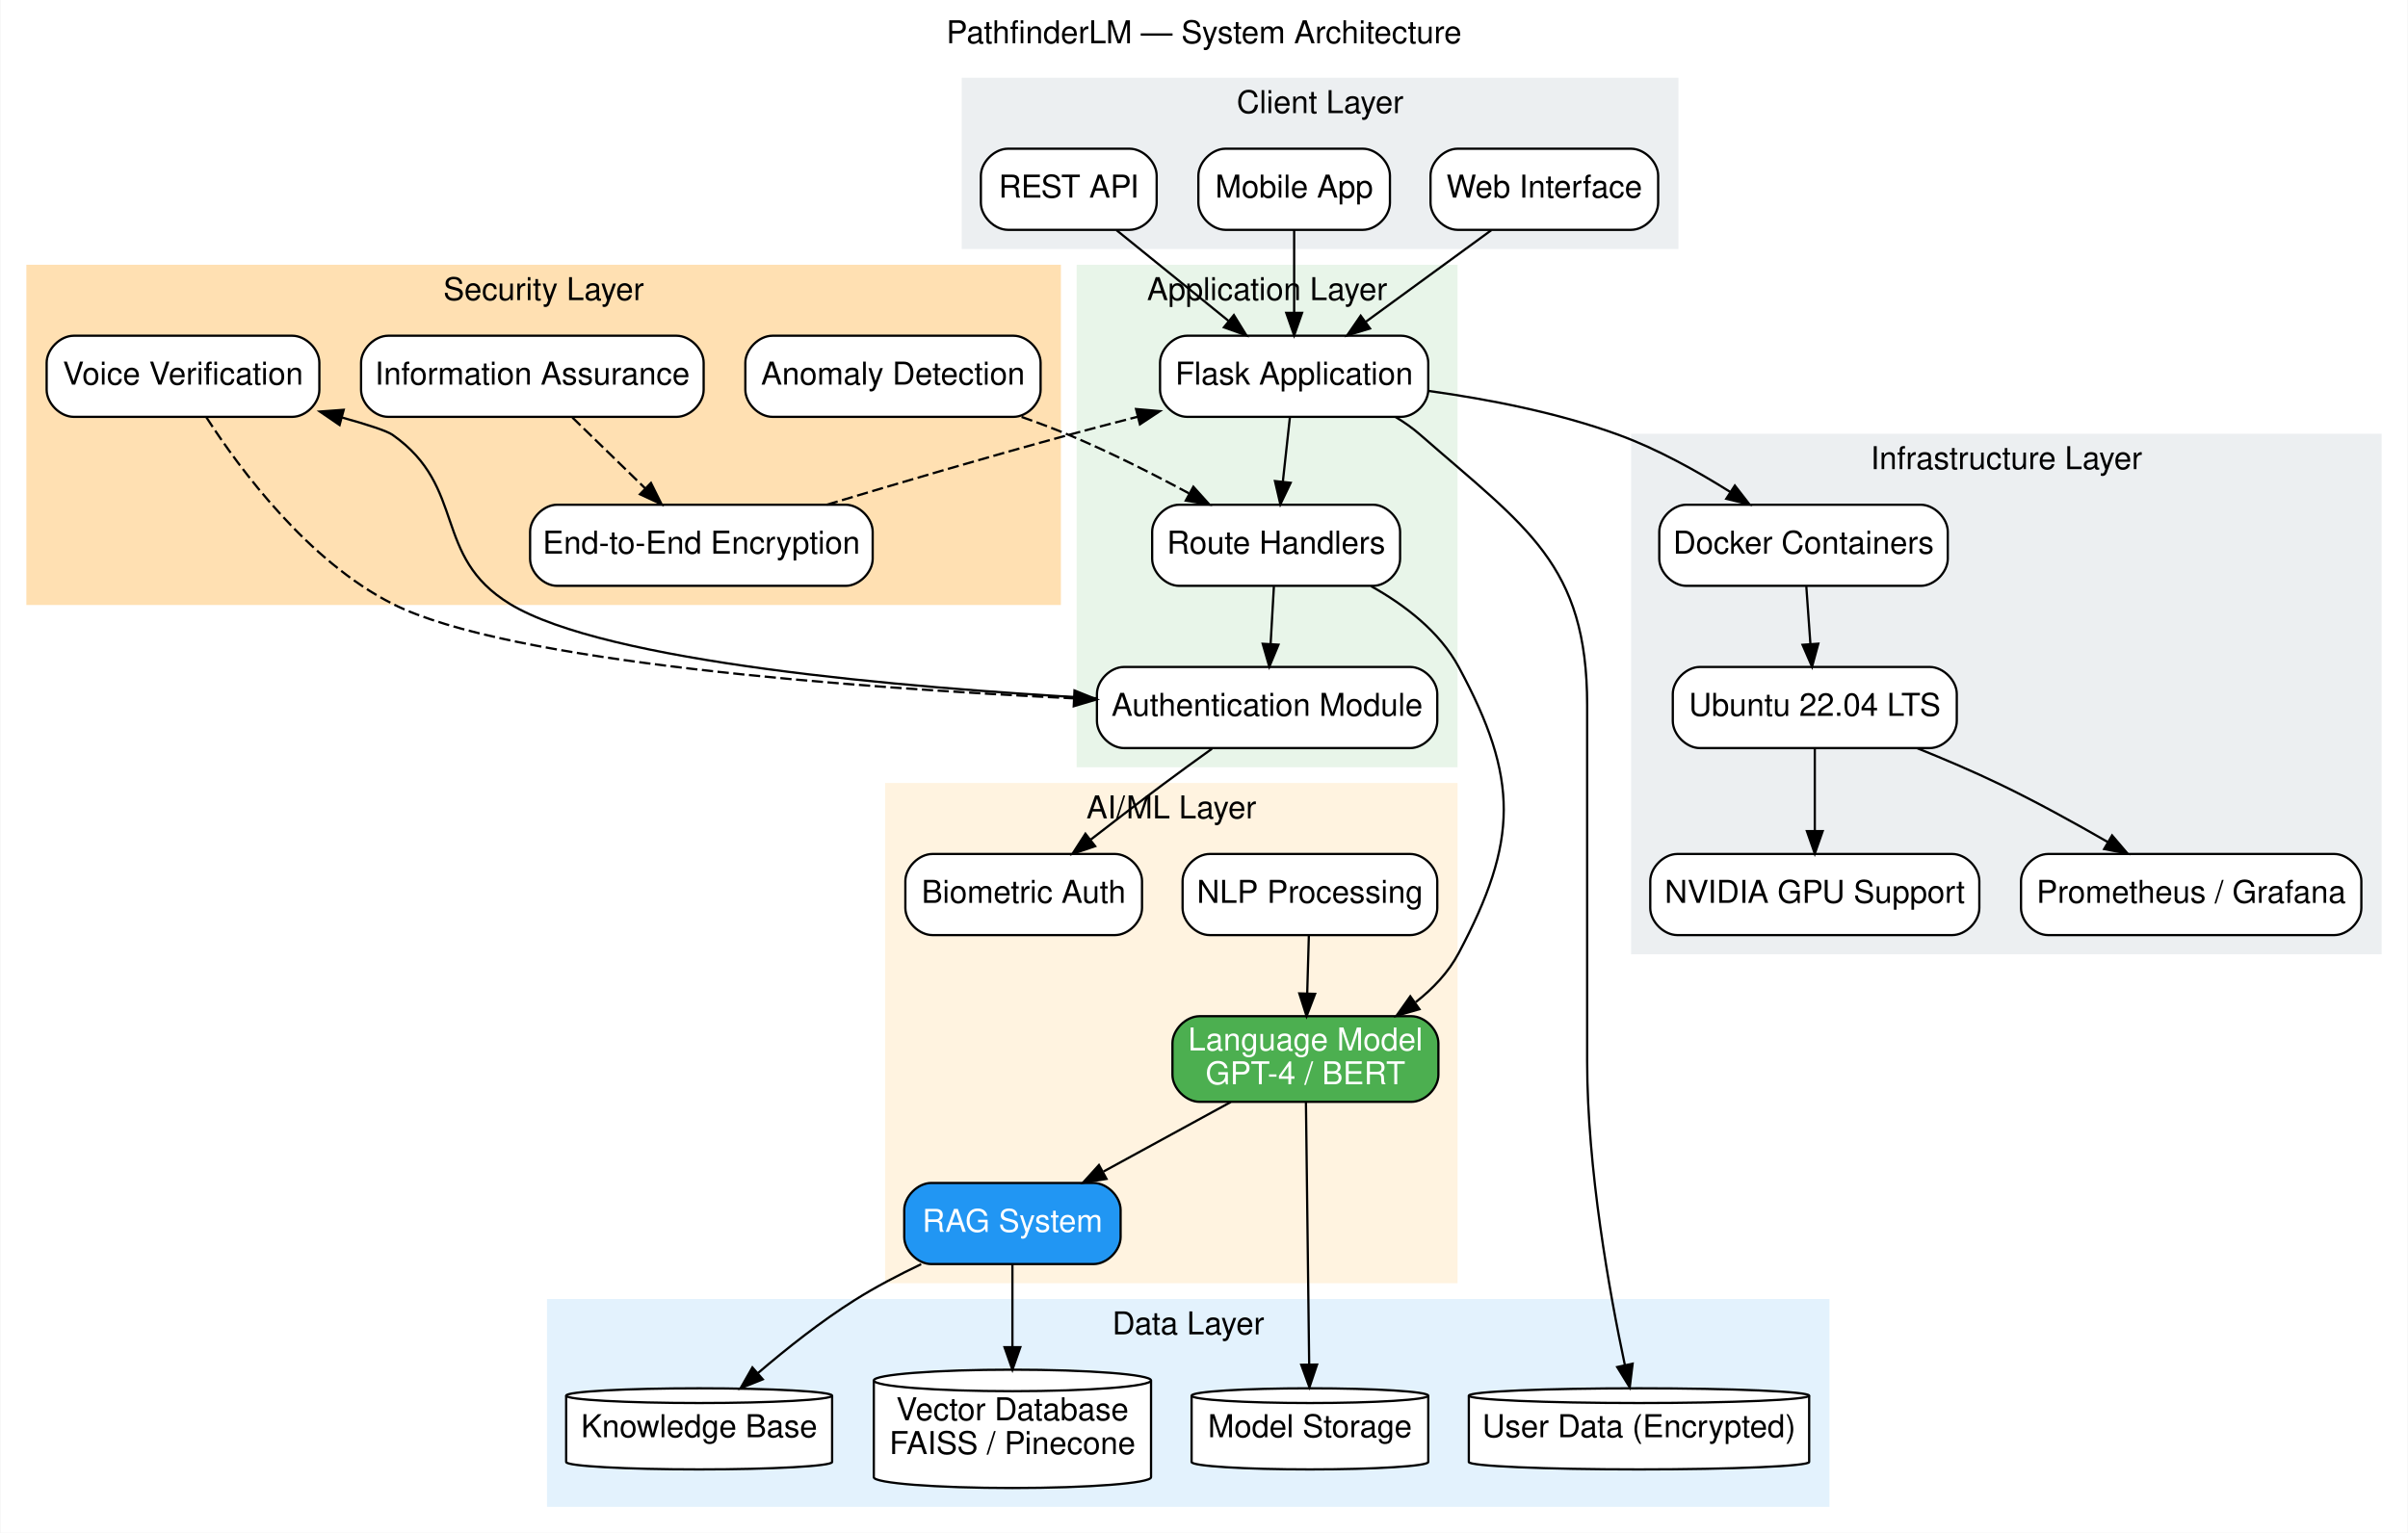
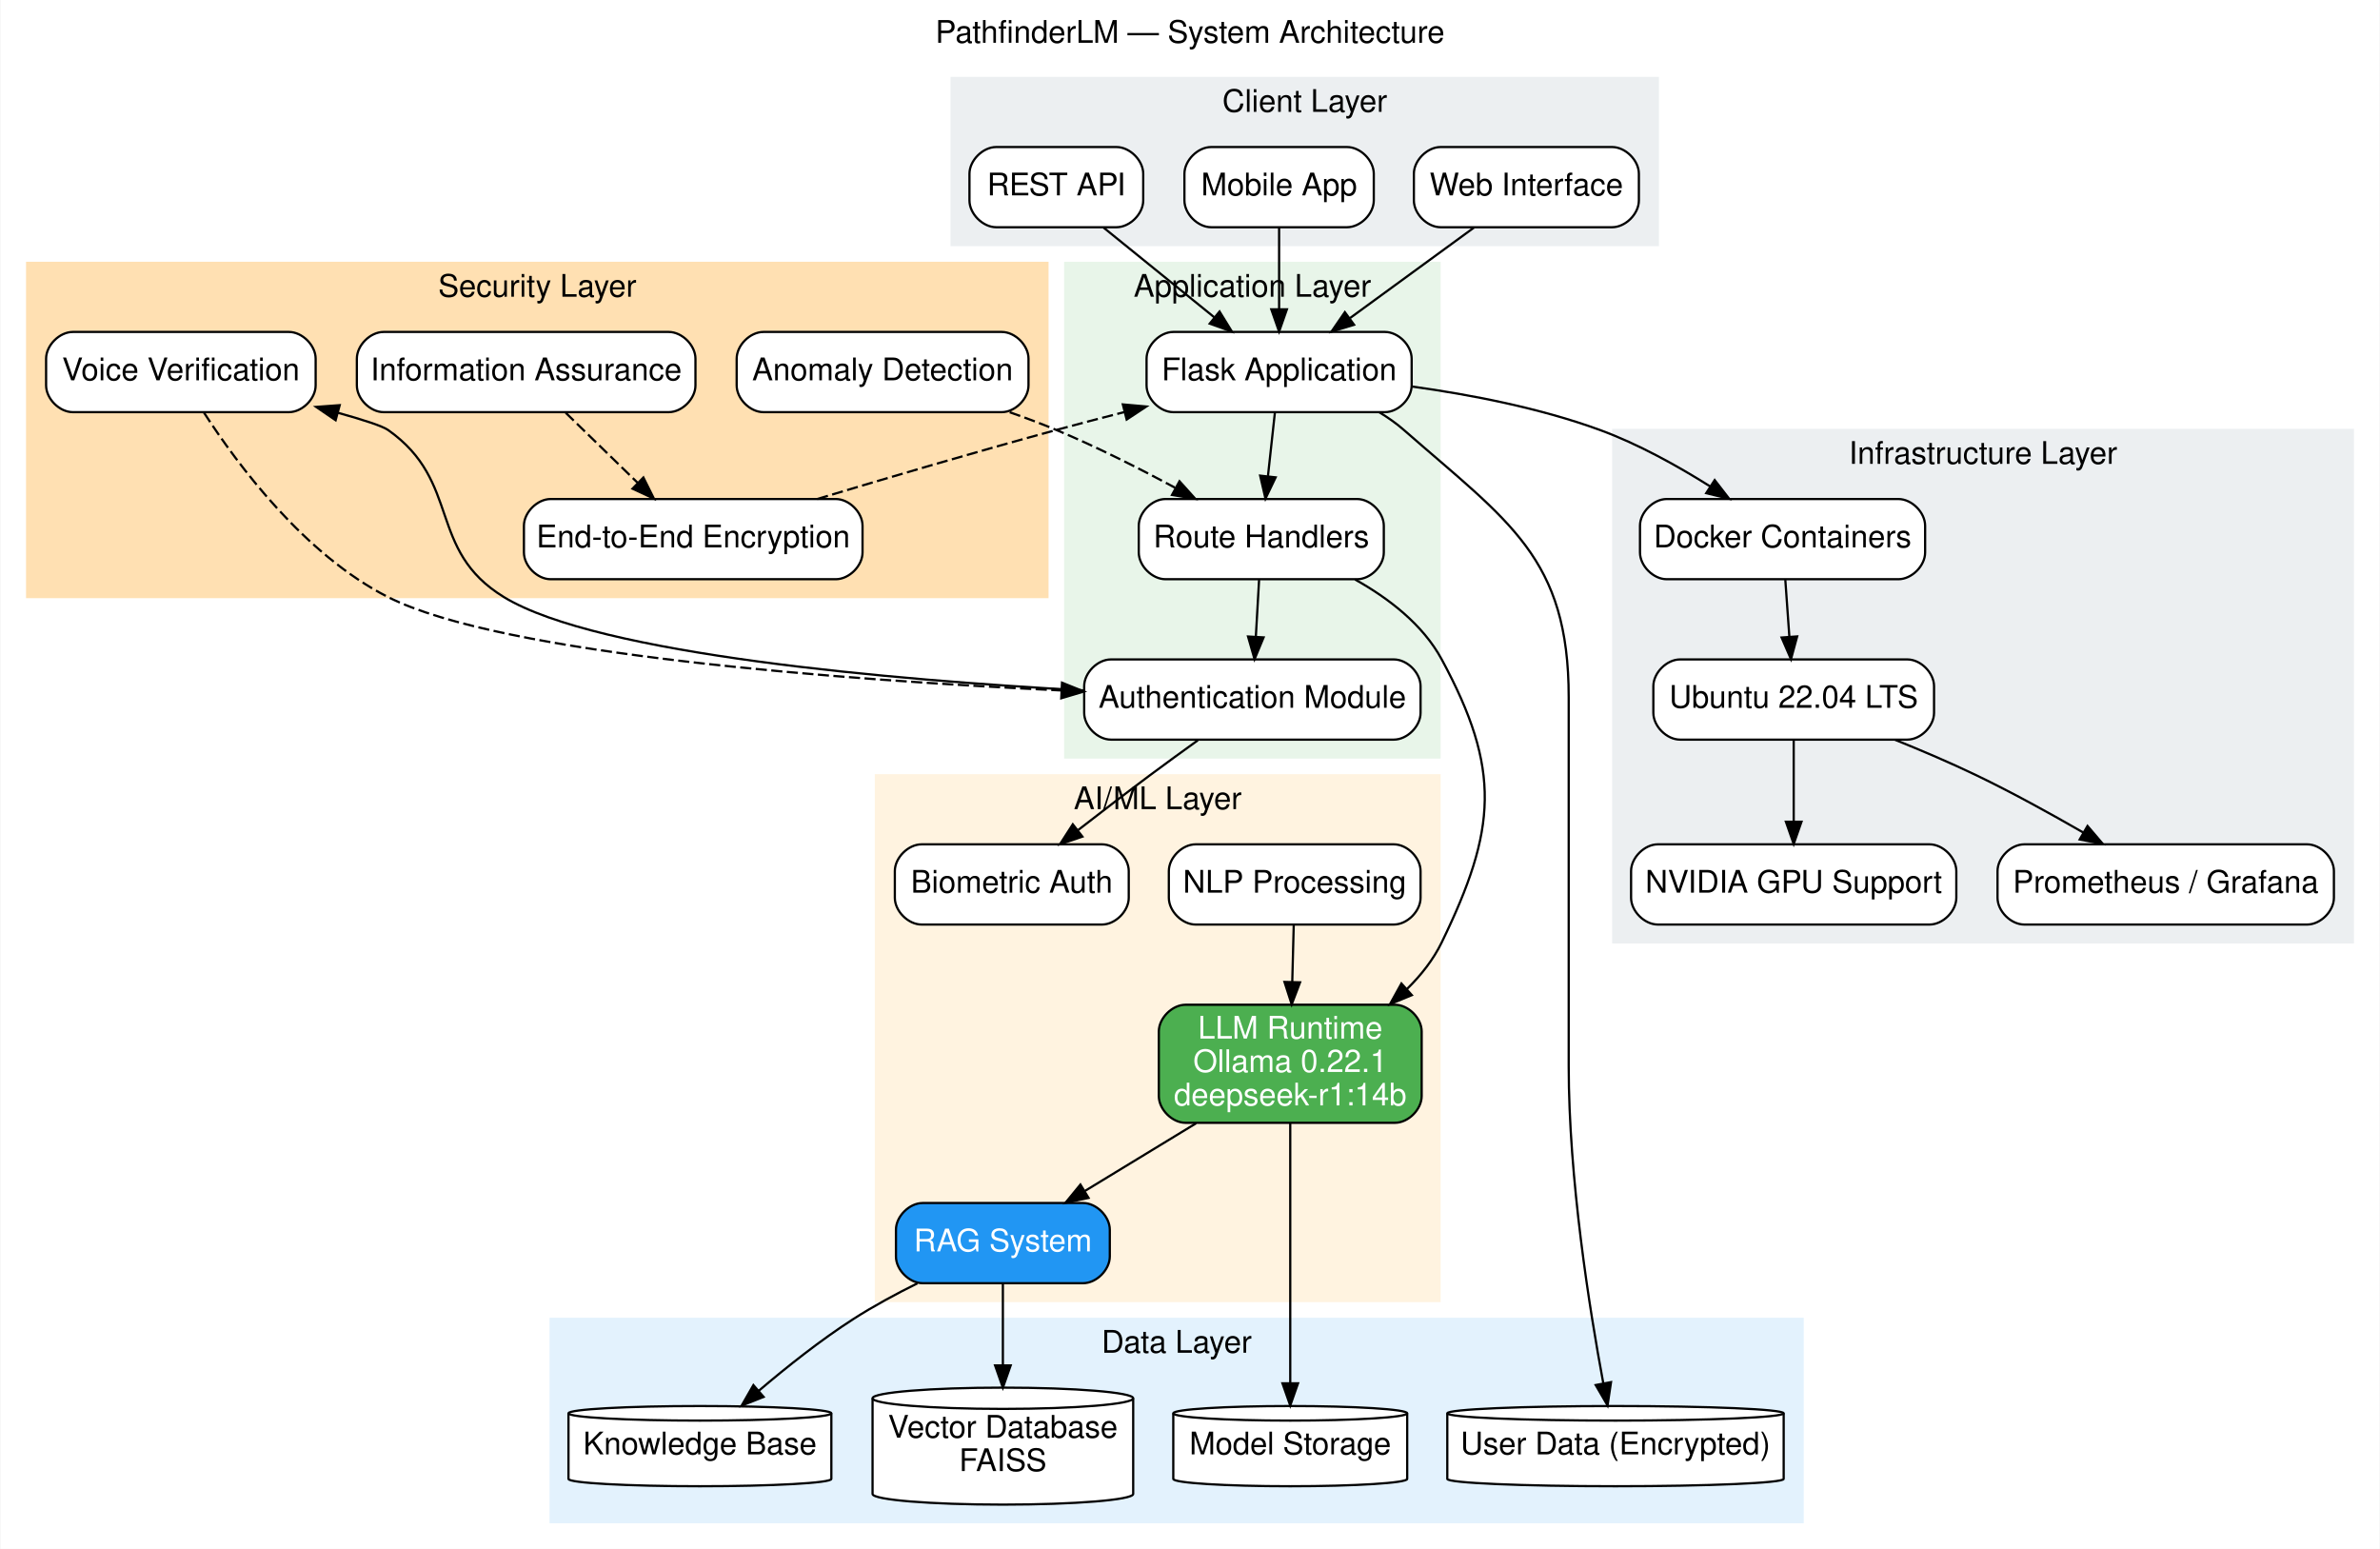
- <svg xmlns="http://www.w3.org/2000/svg" width="1068pt" height="680pt" viewBox="0.00 0.00 1068.00 680.25">
-   <g id="graph0" class="graph" transform="scale(1 1) rotate(0) translate(4 676.25)">
-     <polygon fill="white" stroke="transparent" points="-4,4 -4,-676.25 1064,-676.25 1064,4 -4,4" />
-     <text text-anchor="middle" x="530" y="-657.05" font-family="Helvetica,sans-Serif" font-size="14.00">PathfinderLM — System Architecture</text>
+ <svg xmlns="http://www.w3.org/2000/svg" width="1068pt" height="695pt" viewBox="0.00 0.00 1068.00 695.25">
+   <g id="graph0" class="graph" transform="scale(1 1) rotate(0) translate(4 691.25)">
+     <polygon fill="white" stroke="transparent" points="-4,4 -4,-691.25 1064,-691.25 1064,4 -4,4" />
+     <text text-anchor="middle" x="530" y="-672.05" font-family="Helvetica,sans-Serif" font-size="14.00">PathfinderLM — System Architecture</text>
    <g id="clust1" class="cluster">
-       <polygon fill="#eceff1" stroke="#eceff1" points="423,-566.25 423,-641.25 740,-641.25 740,-566.25 423,-566.25" />
-       <text text-anchor="middle" x="581.5" y="-626.05" font-family="Helvetica,sans-Serif" font-size="14.00">Client Layer</text>
+       <polygon fill="#eceff1" stroke="#eceff1" points="423,-581.25 423,-656.25 740,-656.25 740,-581.25 423,-581.25" />
+       <text text-anchor="middle" x="581.5" y="-641.05" font-family="Helvetica,sans-Serif" font-size="14.00">Client Layer</text>
    </g>
    <g id="clust2" class="cluster">
-       <polygon fill="#e8f5e9" stroke="#e8f5e9" points="474,-336.25 474,-558.25 642,-558.25 642,-336.25 474,-336.25" />
-       <text text-anchor="middle" x="558" y="-543.05" font-family="Helvetica,sans-Serif" font-size="14.00">Application Layer</text>
+       <polygon fill="#e8f5e9" stroke="#e8f5e9" points="474,-351.25 474,-573.25 642,-573.25 642,-351.25 474,-351.25" />
+       <text text-anchor="middle" x="558" y="-558.05" font-family="Helvetica,sans-Serif" font-size="14.00">Application Layer</text>
    </g>
    <g id="clust3" class="cluster">
-       <polygon fill="#fff3e0" stroke="#fff3e0" points="389,-107.25 389,-328.25 642,-328.25 642,-107.25 389,-107.25" />
-       <text text-anchor="middle" x="515.5" y="-313.05" font-family="Helvetica,sans-Serif" font-size="14.00">AI/ML Layer</text>
+       <polygon fill="#fff3e0" stroke="#fff3e0" points="389,-107.25 389,-343.25 642,-343.25 642,-107.25 389,-107.25" />
+       <text text-anchor="middle" x="515.5" y="-328.05" font-family="Helvetica,sans-Serif" font-size="14.00">AI/ML Layer</text>
    </g>
    <g id="clust4" class="cluster">
-       <polygon fill="#e3f2fd" stroke="#e3f2fd" points="239,-8 239,-99.25 807,-99.25 807,-8 239,-8" />
-       <text text-anchor="middle" x="523" y="-84.05" font-family="Helvetica,sans-Serif" font-size="14.00">Data Layer</text>
+       <polygon fill="#e3f2fd" stroke="#e3f2fd" points="243,-8 243,-99.25 805,-99.25 805,-8 243,-8" />
+       <text text-anchor="middle" x="524" y="-84.05" font-family="Helvetica,sans-Serif" font-size="14.00">Data Layer</text>
    </g>
    <g id="clust5" class="cluster">
-       <polygon fill="#ffe0b2" stroke="#ffe0b2" points="8,-408.25 8,-558.25 466,-558.25 466,-408.25 8,-408.25" />
-       <text text-anchor="middle" x="237" y="-543.05" font-family="Helvetica,sans-Serif" font-size="14.00">Security Layer</text>
+       <polygon fill="#ffe0b2" stroke="#ffe0b2" points="8,-423.25 8,-573.25 466,-573.25 466,-423.25 8,-423.25" />
+       <text text-anchor="middle" x="237" y="-558.05" font-family="Helvetica,sans-Serif" font-size="14.00">Security Layer</text>
    </g>
    <g id="clust6" class="cluster">
-       <polygon fill="#eceff1" stroke="#eceff1" points="720,-253.25 720,-483.25 1052,-483.25 1052,-253.25 720,-253.25" />
-       <text text-anchor="middle" x="886" y="-468.05" font-family="Helvetica,sans-Serif" font-size="14.00">Infrastructure Layer</text>
+       <polygon fill="#eceff1" stroke="#eceff1" points="720,-268.25 720,-498.25 1052,-498.25 1052,-268.25 720,-268.25" />
+       <text text-anchor="middle" x="886" y="-483.05" font-family="Helvetica,sans-Serif" font-size="14.00">Infrastructure Layer</text>
    </g>
    <g id="node1" class="node">
-       <path fill="#ffffff" stroke="black" d="M719.5,-610.25C719.5,-610.25 642.5,-610.25 642.5,-610.25 636.5,-610.25 630.5,-604.25 630.5,-598.25 630.5,-598.25 630.5,-586.25 630.5,-586.25 630.5,-580.25 636.5,-574.25 642.5,-574.25 642.5,-574.25 719.5,-574.25 719.5,-574.25 725.5,-574.25 731.5,-580.25 731.5,-586.25 731.5,-586.25 731.5,-598.25 731.5,-598.25 731.5,-604.25 725.5,-610.25 719.5,-610.25" />
-       <text text-anchor="middle" x="681" y="-588.55" font-family="Helvetica,sans-Serif" font-size="14.00">Web Interface</text>
+       <path fill="#ffffff" stroke="black" d="M719.5,-625.25C719.5,-625.25 642.5,-625.25 642.5,-625.25 636.5,-625.25 630.5,-619.25 630.5,-613.25 630.5,-613.25 630.5,-601.25 630.5,-601.25 630.5,-595.25 636.5,-589.25 642.5,-589.25 642.5,-589.25 719.5,-589.25 719.5,-589.25 725.5,-589.25 731.5,-595.25 731.5,-601.25 731.5,-601.25 731.5,-613.25 731.5,-613.25 731.5,-619.25 725.5,-625.25 719.5,-625.25" />
+       <text text-anchor="middle" x="681" y="-603.55" font-family="Helvetica,sans-Serif" font-size="14.00">Web Interface</text>
    </g>
    <g id="node4" class="node">
-       <path fill="#ffffff" stroke="black" d="M617.5,-527.25C617.5,-527.25 522.5,-527.25 522.5,-527.25 516.5,-527.25 510.5,-521.25 510.5,-515.25 510.5,-515.25 510.5,-503.25 510.5,-503.25 510.5,-497.25 516.5,-491.25 522.5,-491.25 522.5,-491.25 617.5,-491.25 617.5,-491.25 623.5,-491.25 629.5,-497.25 629.5,-503.25 629.5,-503.25 629.5,-515.25 629.5,-515.25 629.5,-521.25 623.5,-527.25 617.5,-527.25" />
-       <text text-anchor="middle" x="570" y="-505.55" font-family="Helvetica,sans-Serif" font-size="14.00">Flask Application</text>
+       <path fill="#ffffff" stroke="black" d="M617.5,-542.25C617.5,-542.25 522.5,-542.25 522.5,-542.25 516.5,-542.25 510.5,-536.25 510.5,-530.25 510.5,-530.25 510.5,-518.25 510.5,-518.25 510.5,-512.25 516.5,-506.25 522.5,-506.25 522.5,-506.25 617.5,-506.25 617.5,-506.25 623.5,-506.25 629.5,-512.25 629.5,-518.25 629.5,-518.25 629.5,-530.25 629.5,-530.25 629.5,-536.25 623.5,-542.25 617.5,-542.25" />
+       <text text-anchor="middle" x="570" y="-520.55" font-family="Helvetica,sans-Serif" font-size="14.00">Flask Application</text>
    </g>
    <g id="edge1" class="edge">
-       <path fill="none" stroke="black" d="M657.46,-574.07C641.27,-562.26 619.58,-546.43 601.85,-533.49" />
-       <polygon fill="black" stroke="black" points="603.65,-530.47 593.51,-527.4 599.52,-536.13 603.65,-530.47" />
+       <path fill="none" stroke="black" d="M657.46,-589.07C641.27,-577.26 619.58,-561.43 601.85,-548.49" />
+       <polygon fill="black" stroke="black" points="603.65,-545.47 593.51,-542.4 599.52,-551.13 603.65,-545.47" />
    </g>
    <g id="node2" class="node">
-       <path fill="#ffffff" stroke="black" d="M600.5,-610.25C600.5,-610.25 539.5,-610.25 539.5,-610.25 533.5,-610.25 527.5,-604.25 527.5,-598.25 527.5,-598.25 527.5,-586.25 527.5,-586.25 527.5,-580.25 533.5,-574.25 539.5,-574.25 539.5,-574.25 600.5,-574.25 600.5,-574.25 606.5,-574.25 612.5,-580.25 612.5,-586.25 612.5,-586.25 612.5,-598.25 612.5,-598.25 612.5,-604.25 606.5,-610.25 600.5,-610.25" />
-       <text text-anchor="middle" x="570" y="-588.55" font-family="Helvetica,sans-Serif" font-size="14.00">Mobile App</text>
+       <path fill="#ffffff" stroke="black" d="M600.5,-625.25C600.5,-625.25 539.5,-625.25 539.5,-625.25 533.5,-625.25 527.5,-619.25 527.5,-613.25 527.5,-613.25 527.5,-601.25 527.5,-601.25 527.5,-595.25 533.5,-589.25 539.5,-589.25 539.5,-589.25 600.5,-589.25 600.5,-589.25 606.5,-589.25 612.5,-595.25 612.5,-601.25 612.5,-601.25 612.5,-613.25 612.5,-613.25 612.5,-619.25 606.5,-625.25 600.5,-625.25" />
+       <text text-anchor="middle" x="570" y="-603.55" font-family="Helvetica,sans-Serif" font-size="14.00">Mobile App</text>
    </g>
    <g id="edge2" class="edge">
-       <path fill="none" stroke="black" d="M570,-574.07C570,-563.44 570,-549.56 570,-537.45" />
-       <polygon fill="black" stroke="black" points="573.5,-537.4 570,-527.4 566.5,-537.4 573.5,-537.4" />
+       <path fill="none" stroke="black" d="M570,-589.07C570,-578.44 570,-564.56 570,-552.45" />
+       <polygon fill="black" stroke="black" points="573.5,-552.4 570,-542.4 566.5,-552.4 573.5,-552.4" />
    </g>
    <g id="node3" class="node">
-       <path fill="#ffffff" stroke="black" d="M497,-610.25C497,-610.25 443,-610.25 443,-610.25 437,-610.25 431,-604.25 431,-598.25 431,-598.25 431,-586.25 431,-586.25 431,-580.25 437,-574.25 443,-574.25 443,-574.25 497,-574.25 497,-574.25 503,-574.25 509,-580.25 509,-586.25 509,-586.25 509,-598.25 509,-598.25 509,-604.25 503,-610.25 497,-610.25" />
-       <text text-anchor="middle" x="470" y="-588.55" font-family="Helvetica,sans-Serif" font-size="14.00">REST API</text>
+       <path fill="#ffffff" stroke="black" d="M497,-625.25C497,-625.25 443,-625.25 443,-625.25 437,-625.25 431,-619.25 431,-613.25 431,-613.25 431,-601.25 431,-601.25 431,-595.25 437,-589.25 443,-589.25 443,-589.25 497,-589.25 497,-589.25 503,-589.25 509,-595.25 509,-601.25 509,-601.25 509,-613.25 509,-613.25 509,-619.25 503,-625.25 497,-625.25" />
+       <text text-anchor="middle" x="470" y="-603.55" font-family="Helvetica,sans-Serif" font-size="14.00">REST API</text>
    </g>
    <g id="edge3" class="edge">
-       <path fill="none" stroke="black" d="M491.21,-574.07C505.66,-562.37 524.98,-546.72 540.87,-533.85" />
-       <polygon fill="black" stroke="black" points="543.26,-536.42 548.82,-527.4 538.85,-530.98 543.26,-536.42" />
+       <path fill="none" stroke="black" d="M491.21,-589.07C505.66,-577.37 524.98,-561.72 540.87,-548.85" />
+       <polygon fill="black" stroke="black" points="543.26,-551.42 548.82,-542.4 538.85,-545.98 543.26,-551.42" />
    </g>
    <g id="node5" class="node">
-       <path fill="#ffffff" stroke="black" d="M605,-452.25C605,-452.25 519,-452.25 519,-452.25 513,-452.25 507,-446.25 507,-440.25 507,-440.25 507,-428.25 507,-428.25 507,-422.25 513,-416.25 519,-416.25 519,-416.25 605,-416.25 605,-416.25 611,-416.25 617,-422.25 617,-428.25 617,-428.25 617,-440.25 617,-440.25 617,-446.25 611,-452.25 605,-452.25" />
-       <text text-anchor="middle" x="562" y="-430.55" font-family="Helvetica,sans-Serif" font-size="14.00">Route Handlers</text>
+       <path fill="#ffffff" stroke="black" d="M605,-467.25C605,-467.25 519,-467.25 519,-467.25 513,-467.25 507,-461.25 507,-455.25 507,-455.25 507,-443.25 507,-443.25 507,-437.25 513,-431.25 519,-431.25 519,-431.25 605,-431.25 605,-431.25 611,-431.25 617,-437.25 617,-443.25 617,-443.25 617,-455.25 617,-455.25 617,-461.25 611,-467.25 605,-467.25" />
+       <text text-anchor="middle" x="562" y="-445.55" font-family="Helvetica,sans-Serif" font-size="14.00">Route Handlers</text>
    </g>
    <g id="edge4" class="edge">
-       <path fill="none" stroke="black" d="M568.1,-490.95C567.18,-482.5 566.04,-472.12 565,-462.62" />
-       <polygon fill="black" stroke="black" points="568.45,-461.98 563.88,-452.43 561.49,-462.75 568.45,-461.98" />
+       <path fill="none" stroke="black" d="M568.1,-505.95C567.18,-497.5 566.04,-487.12 565,-477.62" />
+       <polygon fill="black" stroke="black" points="568.45,-476.98 563.88,-467.43 561.49,-477.75 568.45,-476.98" />
    </g>
    <g id="node13" class="node">
-       <path fill="#ffffff" stroke="black" d="M798.5,-56.85C798.5,-58.66 764.66,-60.12 723,-60.12 681.34,-60.12 647.5,-58.66 647.5,-56.85 647.5,-56.85 647.5,-27.4 647.5,-27.4 647.5,-25.59 681.34,-24.12 723,-24.12 764.66,-24.12 798.5,-25.59 798.5,-27.4 798.5,-27.4 798.5,-56.85 798.5,-56.85" />
-       <path fill="none" stroke="black" d="M798.5,-56.85C798.5,-55.05 764.66,-53.58 723,-53.58 681.34,-53.58 647.5,-55.05 647.5,-56.85" />
-       <text text-anchor="middle" x="723" y="-38.42" font-family="Helvetica,sans-Serif" font-size="14.00">User Data (Encrypted)</text>
+       <path fill="#ffffff" stroke="black" d="M796.5,-56.85C796.5,-58.66 762.66,-60.12 721,-60.12 679.34,-60.12 645.5,-58.66 645.5,-56.85 645.5,-56.85 645.5,-27.4 645.5,-27.4 645.5,-25.59 679.34,-24.12 721,-24.12 762.66,-24.12 796.5,-25.59 796.5,-27.4 796.5,-27.4 796.5,-56.85 796.5,-56.85" />
+       <path fill="none" stroke="black" d="M796.5,-56.85C796.5,-55.05 762.66,-53.58 721,-53.58 679.34,-53.58 645.5,-55.05 645.5,-56.85" />
+       <text text-anchor="middle" x="721" y="-38.42" font-family="Helvetica,sans-Serif" font-size="14.00">User Data (Encrypted)</text>
    </g>
    <g id="edge13" class="edge">
-       <path fill="none" stroke="black" d="M614.92,-491.22C618.87,-488.85 622.64,-486.2 626,-483.25 673.15,-441.98 700,-425.91 700,-363.25 700,-363.25 700,-363.25 700,-205.25 700,-157.49 709.91,-102.59 716.72,-70.49" />
-       <polygon fill="black" stroke="black" points="720.18,-71.04 718.89,-60.52 713.34,-69.55 720.18,-71.04" />
+       <path fill="none" stroke="black" d="M614.92,-506.22C618.87,-503.85 622.64,-501.2 626,-498.25 673.15,-456.98 700,-440.91 700,-378.25 700,-378.25 700,-378.25 700,-212.75 700,-162.14 709.32,-103.68 715.54,-70.29" />
+       <polygon fill="black" stroke="black" points="719,-70.85 717.44,-60.38 712.12,-69.54 719,-70.85" />
    </g>
    <g id="node19" class="node">
-       <path fill="#ffffff" stroke="black" d="M848,-452.25C848,-452.25 744,-452.25 744,-452.25 738,-452.25 732,-446.25 732,-440.25 732,-440.25 732,-428.25 732,-428.25 732,-422.25 738,-416.25 744,-416.25 744,-416.25 848,-416.25 848,-416.25 854,-416.25 860,-422.25 860,-428.25 860,-428.25 860,-440.25 860,-440.25 860,-446.25 854,-452.25 848,-452.25" />
-       <text text-anchor="middle" x="796" y="-430.55" font-family="Helvetica,sans-Serif" font-size="14.00">Docker Containers</text>
+       <path fill="#ffffff" stroke="black" d="M848,-467.25C848,-467.25 744,-467.25 744,-467.25 738,-467.25 732,-461.25 732,-455.25 732,-455.25 732,-443.25 732,-443.25 732,-437.25 738,-431.25 744,-431.25 744,-431.25 848,-431.25 848,-431.25 854,-431.25 860,-437.25 860,-443.25 860,-443.25 860,-455.25 860,-455.25 860,-461.25 854,-467.25 848,-467.25" />
+       <text text-anchor="middle" x="796" y="-445.55" font-family="Helvetica,sans-Serif" font-size="14.00">Docker Containers</text>
    </g>
    <g id="edge19" class="edge">
-       <path fill="none" stroke="black" d="M629.74,-502.74C656.14,-499.07 687.19,-493.06 714,-483.25 731.19,-476.96 748.89,-467.1 763.42,-457.96" />
-       <polygon fill="black" stroke="black" points="765.53,-460.76 772.02,-452.39 761.73,-454.88 765.53,-460.76" />
+       <path fill="none" stroke="black" d="M629.74,-517.74C656.14,-514.07 687.19,-508.06 714,-498.25 731.19,-491.96 748.89,-482.1 763.42,-472.96" />
+       <polygon fill="black" stroke="black" points="765.53,-475.76 772.02,-467.39 761.73,-469.88 765.53,-475.76" />
    </g>
    <g id="node6" class="node">
-       <path fill="#ffffff" stroke="black" d="M621.5,-380.25C621.5,-380.25 494.5,-380.25 494.5,-380.25 488.5,-380.25 482.5,-374.25 482.5,-368.25 482.5,-368.25 482.5,-356.25 482.5,-356.25 482.5,-350.25 488.5,-344.25 494.5,-344.25 494.5,-344.25 621.5,-344.25 621.5,-344.25 627.5,-344.25 633.5,-350.25 633.5,-356.25 633.5,-356.25 633.5,-368.25 633.5,-368.25 633.5,-374.25 627.5,-380.25 621.5,-380.25" />
-       <text text-anchor="middle" x="558" y="-358.55" font-family="Helvetica,sans-Serif" font-size="14.00">Authentication Module</text>
+       <path fill="#ffffff" stroke="black" d="M621.5,-395.25C621.5,-395.25 494.5,-395.25 494.5,-395.25 488.5,-395.25 482.5,-389.25 482.5,-383.25 482.5,-383.25 482.5,-371.25 482.5,-371.25 482.5,-365.25 488.5,-359.25 494.5,-359.25 494.5,-359.25 621.5,-359.25 621.5,-359.25 627.5,-359.25 633.5,-365.25 633.5,-371.25 633.5,-371.25 633.5,-383.25 633.5,-383.25 633.5,-389.25 627.5,-395.25 621.5,-395.25" />
+       <text text-anchor="middle" x="558" y="-373.55" font-family="Helvetica,sans-Serif" font-size="14.00">Authentication Module</text>
    </g>
    <g id="edge5" class="edge">
-       <path fill="none" stroke="black" d="M561.01,-415.95C560.57,-408.23 560.04,-398.96 559.55,-390.36" />
-       <polygon fill="black" stroke="black" points="563.04,-390.14 558.98,-380.35 556.05,-390.54 563.04,-390.14" />
+       <path fill="none" stroke="black" d="M561.01,-430.95C560.57,-423.23 560.04,-413.96 559.55,-405.36" />
+       <polygon fill="black" stroke="black" points="563.04,-405.14 558.98,-395.35 556.05,-405.54 563.04,-405.14" />
    </g>
    <g id="node7" class="node">
-       <path fill="#4caf50" stroke="black" d="M622,-225.25C622,-225.25 528,-225.25 528,-225.25 522,-225.25 516,-219.25 516,-213.25 516,-213.25 516,-199.25 516,-199.25 516,-193.25 522,-187.25 528,-187.25 528,-187.25 622,-187.25 622,-187.25 628,-187.25 634,-193.25 634,-199.25 634,-199.25 634,-213.25 634,-213.25 634,-219.25 628,-225.25 622,-225.25" />
-       <text text-anchor="middle" x="575" y="-210.05" font-family="Helvetica,sans-Serif" font-size="14.00" fill="white">Language Model</text>
-       <text text-anchor="middle" x="575" y="-195.05" font-family="Helvetica,sans-Serif" font-size="14.00" fill="white">GPT-4 / BERT</text>
+       <path fill="#4caf50" stroke="black" d="M622,-240.25C622,-240.25 528,-240.25 528,-240.25 522,-240.25 516,-234.25 516,-228.25 516,-228.25 516,-199.25 516,-199.25 516,-193.25 522,-187.25 528,-187.25 528,-187.25 622,-187.25 622,-187.25 628,-187.25 634,-193.25 634,-199.25 634,-199.25 634,-228.25 634,-228.25 634,-234.25 628,-240.25 622,-240.25" />
+       <text text-anchor="middle" x="575" y="-225.05" font-family="Helvetica,sans-Serif" font-size="14.00" fill="white">LLM Runtime</text>
+       <text text-anchor="middle" x="575" y="-210.05" font-family="Helvetica,sans-Serif" font-size="14.00" fill="white">Ollama 0.22.1</text>
+       <text text-anchor="middle" x="575" y="-195.05" font-family="Helvetica,sans-Serif" font-size="14.00" fill="white">deepseek-r1:14b</text>
    </g>
    <g id="edge6" class="edge">
-       <path fill="none" stroke="black" d="M604.11,-416.12C619.18,-407.7 634.53,-395.92 643,-380.25 669.85,-330.6 669.47,-303.11 643,-253.25 638.48,-244.74 631.62,-237.52 623.95,-231.5" />
-       <polygon fill="black" stroke="black" points="625.58,-228.37 615.4,-225.44 621.53,-234.08 625.58,-228.37" />
+       <path fill="none" stroke="black" d="M604.11,-431.12C619.18,-422.7 634.53,-410.92 643,-395.25 669.85,-345.6 667.66,-319.02 643,-268.25 639.23,-260.48 633.72,-253.5 627.44,-247.35" />
+       <polygon fill="black" stroke="black" points="629.58,-244.56 619.78,-240.51 624.91,-249.78 629.58,-244.56" />
    </g>
    <g id="node10" class="node">
-       <path fill="#ffffff" stroke="black" d="M490.5,-297.25C490.5,-297.25 409.5,-297.25 409.5,-297.25 403.5,-297.25 397.5,-291.25 397.5,-285.25 397.5,-285.25 397.5,-273.25 397.5,-273.25 397.5,-267.25 403.5,-261.25 409.5,-261.25 409.5,-261.25 490.5,-261.25 490.5,-261.25 496.5,-261.25 502.5,-267.25 502.5,-273.25 502.5,-273.25 502.5,-285.25 502.5,-285.25 502.5,-291.25 496.5,-297.25 490.5,-297.25" />
-       <text text-anchor="middle" x="450" y="-275.55" font-family="Helvetica,sans-Serif" font-size="14.00">Biometric Auth</text>
+       <path fill="#ffffff" stroke="black" d="M490.5,-312.25C490.5,-312.25 409.5,-312.25 409.5,-312.25 403.5,-312.25 397.5,-306.25 397.5,-300.25 397.5,-300.25 397.5,-288.25 397.5,-288.25 397.5,-282.25 403.5,-276.25 409.5,-276.25 409.5,-276.25 490.5,-276.25 490.5,-276.25 496.5,-276.25 502.5,-282.25 502.5,-288.25 502.5,-288.25 502.5,-300.25 502.5,-300.25 502.5,-306.25 496.5,-312.25 490.5,-312.25" />
+       <text text-anchor="middle" x="450" y="-290.55" font-family="Helvetica,sans-Serif" font-size="14.00">Biometric Auth</text>
    </g>
    <g id="edge11" class="edge">
-       <path fill="none" stroke="black" d="M533.53,-343.95C526.54,-338.93 518.93,-333.42 512,-328.25 501.43,-320.37 489.98,-311.58 479.83,-303.7" />
-       <polygon fill="black" stroke="black" points="481.7,-300.71 471.66,-297.33 477.39,-306.24 481.7,-300.71" />
+       <path fill="none" stroke="black" d="M533.53,-358.95C526.54,-353.93 518.93,-348.42 512,-343.25 501.43,-335.37 489.98,-326.58 479.83,-318.7" />
+       <polygon fill="black" stroke="black" points="481.7,-315.71 471.66,-312.33 477.39,-321.24 481.7,-315.71" />
    </g>
    <g id="node16" class="node">
-       <path fill="#ffffff" stroke="black" d="M125.5,-527.25C125.5,-527.25 28.5,-527.25 28.5,-527.25 22.5,-527.25 16.5,-521.25 16.5,-515.25 16.5,-515.25 16.5,-503.25 16.5,-503.25 16.5,-497.25 22.5,-491.25 28.5,-491.25 28.5,-491.25 125.5,-491.25 125.5,-491.25 131.5,-491.25 137.5,-497.25 137.5,-503.25 137.5,-503.25 137.5,-515.25 137.5,-515.25 137.5,-521.25 131.5,-527.25 125.5,-527.25" />
-       <text text-anchor="middle" x="77" y="-505.55" font-family="Helvetica,sans-Serif" font-size="14.00">Voice Verification</text>
+       <path fill="#ffffff" stroke="black" d="M125.5,-542.25C125.5,-542.25 28.5,-542.25 28.5,-542.25 22.5,-542.25 16.5,-536.25 16.5,-530.25 16.5,-530.25 16.5,-518.25 16.5,-518.25 16.5,-512.25 22.5,-506.25 28.5,-506.25 28.5,-506.25 125.5,-506.25 125.5,-506.25 131.5,-506.25 137.5,-512.25 137.5,-518.25 137.5,-518.25 137.5,-530.25 137.5,-530.25 137.5,-536.25 131.5,-542.25 125.5,-542.25" />
+       <text text-anchor="middle" x="77" y="-520.55" font-family="Helvetica,sans-Serif" font-size="14.00">Voice Verification</text>
    </g>
    <g id="edge12" class="edge">
-       <path fill="none" stroke="black" d="M482.28,-366.34C396.88,-371.04 264.36,-382.34 222,-408.25 187.4,-429.41 203.16,-459.89 170,-483.25 167.49,-485.02 158.77,-487.83 147.6,-490.94" />
-       <polygon fill="black" stroke="black" points="146.47,-487.62 137.73,-493.6 148.3,-494.38 146.47,-487.62" />
+       <path fill="none" stroke="black" d="M482.28,-381.34C396.88,-386.04 264.36,-397.34 222,-423.25 187.4,-444.41 203.16,-474.89 170,-498.25 167.49,-500.02 158.77,-502.83 147.6,-505.94" />
+       <polygon fill="black" stroke="black" points="146.47,-502.62 137.73,-508.6 148.3,-509.38 146.47,-502.62" />
    </g>
    <g id="node8" class="node">
-       <path fill="#2196f3" stroke="black" d="M481,-151.25C481,-151.25 409,-151.25 409,-151.25 403,-151.25 397,-145.25 397,-139.25 397,-139.25 397,-127.25 397,-127.25 397,-121.25 403,-115.25 409,-115.25 409,-115.25 481,-115.25 481,-115.25 487,-115.25 493,-121.25 493,-127.25 493,-127.25 493,-139.25 493,-139.25 493,-145.25 487,-151.25 481,-151.25" />
-       <text text-anchor="middle" x="445" y="-129.55" font-family="Helvetica,sans-Serif" font-size="14.00" fill="white">RAG System</text>
+       <path fill="#2196f3" stroke="black" d="M482,-151.25C482,-151.25 410,-151.25 410,-151.25 404,-151.25 398,-145.25 398,-139.25 398,-139.25 398,-127.25 398,-127.25 398,-121.25 404,-115.25 410,-115.25 410,-115.25 482,-115.25 482,-115.25 488,-115.25 494,-121.25 494,-127.25 494,-127.25 494,-139.25 494,-139.25 494,-145.25 488,-151.25 482,-151.25" />
+       <text text-anchor="middle" x="446" y="-129.55" font-family="Helvetica,sans-Serif" font-size="14.00" fill="white">RAG System</text>
    </g>
    <g id="edge7" class="edge">
-       <path fill="none" stroke="black" d="M541.86,-187.15C524.69,-177.77 503.58,-166.25 485.46,-156.35" />
-       <polygon fill="black" stroke="black" points="486.74,-153.06 476.29,-151.34 483.39,-159.2 486.74,-153.06" />
+       <path fill="none" stroke="black" d="M532.76,-187.05C516.67,-177.25 498.47,-166.18 482.91,-156.71" />
+       <polygon fill="black" stroke="black" points="484.45,-153.55 474.09,-151.34 480.81,-159.53 484.45,-153.55" />
    </g>
    <g id="node14" class="node">
-       <path fill="#ffffff" stroke="black" d="M629.5,-56.85C629.5,-58.66 605.97,-60.12 577,-60.12 548.03,-60.12 524.5,-58.66 524.5,-56.85 524.5,-56.85 524.5,-27.4 524.5,-27.4 524.5,-25.59 548.03,-24.12 577,-24.12 605.97,-24.12 629.5,-25.59 629.5,-27.4 629.5,-27.4 629.5,-56.85 629.5,-56.85" />
-       <path fill="none" stroke="black" d="M629.5,-56.85C629.5,-55.05 605.97,-53.58 577,-53.58 548.03,-53.58 524.5,-55.05 524.5,-56.85" />
-       <text text-anchor="middle" x="577" y="-38.42" font-family="Helvetica,sans-Serif" font-size="14.00">Model Storage</text>
+       <path fill="#ffffff" stroke="black" d="M627.5,-56.85C627.5,-58.66 603.97,-60.12 575,-60.12 546.03,-60.12 522.5,-58.66 522.5,-56.85 522.5,-56.85 522.5,-27.4 522.5,-27.4 522.5,-25.59 546.03,-24.12 575,-24.12 603.97,-24.12 627.5,-25.59 627.5,-27.4 627.5,-27.4 627.5,-56.85 627.5,-56.85" />
+       <path fill="none" stroke="black" d="M627.5,-56.85C627.5,-55.05 603.97,-53.58 575,-53.58 546.03,-53.58 522.5,-55.05 522.5,-56.85" />
+       <text text-anchor="middle" x="575" y="-38.42" font-family="Helvetica,sans-Serif" font-size="14.00">Model Storage</text>
    </g>
    <g id="edge14" class="edge">
-       <path fill="none" stroke="black" d="M575.23,-186.97C575.57,-158.69 576.25,-104.17 576.66,-70.97" />
-       <polygon fill="black" stroke="black" points="580.16,-70.65 576.78,-60.6 573.16,-70.56 580.16,-70.65" />
+       <path fill="none" stroke="black" d="M575,-186.99C575,-155.51 575,-102.5 575,-70.37" />
+       <polygon fill="black" stroke="black" points="578.5,-70.33 575,-60.33 571.5,-70.33 578.5,-70.33" />
    </g>
    <g id="node11" class="node">
-       <path fill="#ffffff" stroke="black" d="M506.5,-63.6C506.5,-66.24 478.93,-68.38 445,-68.38 411.07,-68.38 383.5,-66.24 383.5,-63.6 383.5,-63.6 383.5,-20.65 383.5,-20.65 383.5,-18.01 411.07,-15.87 445,-15.87 478.93,-15.87 506.5,-18.01 506.5,-20.65 506.5,-20.65 506.5,-63.6 506.5,-63.6" />
-       <path fill="none" stroke="black" d="M506.5,-63.6C506.5,-60.97 478.93,-58.83 445,-58.83 411.07,-58.83 383.5,-60.97 383.5,-63.6" />
-       <text text-anchor="middle" x="445" y="-45.92" font-family="Helvetica,sans-Serif" font-size="14.00">Vector Database</text>
-       <text text-anchor="middle" x="445" y="-30.93" font-family="Helvetica,sans-Serif" font-size="14.00">FAISS / Pinecone</text>
+       <path fill="#ffffff" stroke="black" d="M504.5,-63.6C504.5,-66.24 478.28,-68.38 446,-68.38 413.72,-68.38 387.5,-66.24 387.5,-63.6 387.5,-63.6 387.5,-20.65 387.5,-20.65 387.5,-18.01 413.72,-15.87 446,-15.87 478.28,-15.87 504.5,-18.01 504.5,-20.65 504.5,-20.65 504.5,-63.6 504.5,-63.6" />
+       <path fill="none" stroke="black" d="M504.5,-63.6C504.5,-60.97 478.28,-58.83 446,-58.83 413.72,-58.83 387.5,-60.97 387.5,-63.6" />
+       <text text-anchor="middle" x="446" y="-45.92" font-family="Helvetica,sans-Serif" font-size="14.00">Vector Database</text>
+       <text text-anchor="middle" x="446" y="-30.93" font-family="Helvetica,sans-Serif" font-size="14.00">FAISS</text>
    </g>
    <g id="edge8" class="edge">
-       <path fill="none" stroke="black" d="M445,-115.07C445,-104.71 445,-91.14 445,-78.58" />
-       <polygon fill="black" stroke="black" points="448.5,-78.35 445,-68.35 441.5,-78.35 448.5,-78.35" />
+       <path fill="none" stroke="black" d="M446,-115.07C446,-104.71 446,-91.14 446,-78.58" />
+       <polygon fill="black" stroke="black" points="449.5,-78.35 446,-68.35 442.5,-78.35 449.5,-78.35" />
    </g>
    <g id="node12" class="node">
-       <path fill="#ffffff" stroke="black" d="M365,-56.85C365,-58.66 338.56,-60.12 306,-60.12 273.44,-60.12 247,-58.66 247,-56.85 247,-56.85 247,-27.4 247,-27.4 247,-25.59 273.44,-24.12 306,-24.12 338.56,-24.12 365,-25.59 365,-27.4 365,-27.4 365,-56.85 365,-56.85" />
-       <path fill="none" stroke="black" d="M365,-56.85C365,-55.05 338.56,-53.58 306,-53.58 273.44,-53.58 247,-55.05 247,-56.85" />
-       <text text-anchor="middle" x="306" y="-38.42" font-family="Helvetica,sans-Serif" font-size="14.00">Knowledge Base</text>
+       <path fill="#ffffff" stroke="black" d="M369,-56.85C369,-58.66 342.56,-60.12 310,-60.12 277.44,-60.12 251,-58.66 251,-56.85 251,-56.85 251,-27.4 251,-27.4 251,-25.59 277.44,-24.12 310,-24.12 342.56,-24.12 369,-25.59 369,-27.4 369,-27.4 369,-56.85 369,-56.85" />
+       <path fill="none" stroke="black" d="M369,-56.85C369,-55.05 342.56,-53.58 310,-53.58 277.44,-53.58 251,-55.05 251,-56.85" />
+       <text text-anchor="middle" x="310" y="-38.42" font-family="Helvetica,sans-Serif" font-size="14.00">Knowledge Base</text>
    </g>
    <g id="edge9" class="edge">
-       <path fill="none" stroke="black" d="M404.5,-115.2C394.6,-110.48 384.21,-105.05 375,-99.25 359.99,-89.8 344.56,-77.54 332.11,-66.88" />
-       <polygon fill="black" stroke="black" points="334.23,-64.09 324.39,-60.16 329.63,-69.37 334.23,-64.09" />
+       <path fill="none" stroke="black" d="M407.62,-115.19C398.04,-110.44 387.95,-104.99 379,-99.25 364.18,-89.74 348.87,-77.57 336.45,-66.99" />
+       <polygon fill="black" stroke="black" points="338.59,-64.22 328.74,-60.32 334.01,-69.51 338.59,-64.22" />
    </g>
    <g id="node9" class="node">
-       <path fill="#ffffff" stroke="black" d="M621.5,-297.25C621.5,-297.25 532.5,-297.25 532.5,-297.25 526.5,-297.25 520.5,-291.25 520.5,-285.25 520.5,-285.25 520.5,-273.25 520.5,-273.25 520.5,-267.25 526.5,-261.25 532.5,-261.25 532.5,-261.25 621.5,-261.25 621.5,-261.25 627.5,-261.25 633.5,-267.25 633.5,-273.25 633.5,-273.25 633.5,-285.25 633.5,-285.25 633.5,-291.25 627.5,-297.25 621.5,-297.25" />
-       <text text-anchor="middle" x="577" y="-275.55" font-family="Helvetica,sans-Serif" font-size="14.00">NLP Processing</text>
+       <path fill="#ffffff" stroke="black" d="M621.5,-312.25C621.5,-312.25 532.5,-312.25 532.5,-312.25 526.5,-312.25 520.5,-306.25 520.5,-300.25 520.5,-300.25 520.5,-288.25 520.5,-288.25 520.5,-282.25 526.5,-276.25 532.5,-276.25 532.5,-276.25 621.5,-276.25 621.5,-276.25 627.5,-276.25 633.5,-282.25 633.5,-288.25 633.5,-288.25 633.5,-300.25 633.5,-300.25 633.5,-306.25 627.5,-312.25 621.5,-312.25" />
+       <text text-anchor="middle" x="577" y="-290.55" font-family="Helvetica,sans-Serif" font-size="14.00">NLP Processing</text>
    </g>
    <g id="edge10" class="edge">
-       <path fill="none" stroke="black" d="M576.52,-261.06C576.3,-253.36 576.04,-244.07 575.79,-235.4" />
-       <polygon fill="black" stroke="black" points="579.29,-235.17 575.51,-225.27 572.29,-235.36 579.29,-235.17" />
+       <path fill="none" stroke="black" d="M576.57,-276.22C576.37,-268.7 576.14,-259.56 575.91,-250.65" />
+       <polygon fill="black" stroke="black" points="579.41,-250.31 575.65,-240.41 572.41,-250.49 579.41,-250.31" />
    </g>
    <g id="node15" class="node">
-       <path fill="#ffffff" stroke="black" d="M371,-452.25C371,-452.25 243,-452.25 243,-452.25 237,-452.25 231,-446.25 231,-440.25 231,-440.25 231,-428.25 231,-428.25 231,-422.25 237,-416.25 243,-416.25 243,-416.25 371,-416.25 371,-416.25 377,-416.25 383,-422.25 383,-428.25 383,-428.25 383,-440.25 383,-440.25 383,-446.25 377,-452.25 371,-452.25" />
-       <text text-anchor="middle" x="307" y="-430.55" font-family="Helvetica,sans-Serif" font-size="14.00">End-to-End Encryption</text>
+       <path fill="#ffffff" stroke="black" d="M371,-467.25C371,-467.25 243,-467.25 243,-467.25 237,-467.25 231,-461.25 231,-455.25 231,-455.25 231,-443.25 231,-443.25 231,-437.25 237,-431.25 243,-431.25 243,-431.25 371,-431.25 371,-431.25 377,-431.25 383,-437.25 383,-443.25 383,-443.25 383,-455.25 383,-455.25 383,-461.25 377,-467.25 371,-467.25" />
+       <text text-anchor="middle" x="307" y="-445.55" font-family="Helvetica,sans-Serif" font-size="14.00">End-to-End Encryption</text>
    </g>
    <g id="edge15" class="edge">
-       <path fill="none" stroke="black" stroke-dasharray="5,2" d="M362.66,-452.26C394.09,-461.71 434.13,-473.49 470,-483.25 479.88,-485.94 490.34,-488.67 500.62,-491.3" />
-       <polygon fill="black" stroke="black" points="499.85,-494.72 510.41,-493.78 501.57,-487.93 499.85,-494.72" />
+       <path fill="none" stroke="black" stroke-dasharray="5,2" d="M362.66,-467.26C394.09,-476.71 434.13,-488.49 470,-498.25 479.88,-500.94 490.34,-503.67 500.62,-506.3" />
+       <polygon fill="black" stroke="black" points="499.85,-509.72 510.41,-508.78 501.57,-502.93 499.85,-509.72" />
    </g>
    <g id="edge16" class="edge">
-       <path fill="none" stroke="black" stroke-dasharray="5,2" d="M87.41,-490.97C102.43,-467.75 132.56,-427.2 170,-408.25 221.2,-382.33 374.31,-371.02 472.19,-366.32" />
-       <polygon fill="black" stroke="black" points="472.54,-369.81 482.37,-365.85 472.21,-362.82 472.54,-369.81" />
+       <path fill="none" stroke="black" stroke-dasharray="5,2" d="M87.41,-505.97C102.43,-482.75 132.56,-442.2 170,-423.25 221.2,-397.33 374.31,-386.02 472.19,-381.32" />
+       <polygon fill="black" stroke="black" points="472.54,-384.81 482.37,-380.85 472.21,-377.82 472.54,-384.81" />
    </g>
    <g id="node17" class="node">
-       <path fill="#ffffff" stroke="black" d="M445.5,-527.25C445.5,-527.25 338.5,-527.25 338.5,-527.25 332.5,-527.25 326.5,-521.25 326.5,-515.25 326.5,-515.25 326.5,-503.25 326.5,-503.25 326.5,-497.25 332.5,-491.25 338.5,-491.25 338.5,-491.25 445.5,-491.25 445.5,-491.25 451.5,-491.25 457.5,-497.25 457.5,-503.25 457.5,-503.25 457.5,-515.25 457.5,-515.25 457.5,-521.25 451.5,-527.25 445.5,-527.25" />
-       <text text-anchor="middle" x="392" y="-505.55" font-family="Helvetica,sans-Serif" font-size="14.00">Anomaly Detection</text>
+       <path fill="#ffffff" stroke="black" d="M445.5,-542.25C445.5,-542.25 338.5,-542.25 338.5,-542.25 332.5,-542.25 326.5,-536.25 326.5,-530.25 326.5,-530.25 326.5,-518.25 326.5,-518.25 326.5,-512.25 332.5,-506.25 338.5,-506.25 338.5,-506.25 445.5,-506.25 445.5,-506.25 451.5,-506.25 457.5,-512.25 457.5,-518.25 457.5,-518.25 457.5,-530.25 457.5,-530.25 457.5,-536.25 451.5,-542.25 445.5,-542.25" />
+       <text text-anchor="middle" x="392" y="-520.55" font-family="Helvetica,sans-Serif" font-size="14.00">Anomaly Detection</text>
    </g>
    <g id="edge17" class="edge">
-       <path fill="none" stroke="black" stroke-dasharray="5,2" d="M449.07,-491.21C456.19,-488.72 463.31,-486.04 470,-483.25 487.93,-475.76 507.08,-466.07 523.24,-457.35" />
-       <polygon fill="black" stroke="black" points="525.28,-460.23 532.37,-452.36 521.92,-454.08 525.28,-460.23" />
+       <path fill="none" stroke="black" stroke-dasharray="5,2" d="M449.07,-506.21C456.19,-503.72 463.31,-501.04 470,-498.25 487.93,-490.76 507.08,-481.07 523.24,-472.35" />
+       <polygon fill="black" stroke="black" points="525.28,-475.23 532.37,-467.36 521.92,-469.08 525.28,-475.23" />
    </g>
    <g id="node18" class="node">
-       <path fill="#ffffff" stroke="black" d="M296,-527.25C296,-527.25 168,-527.25 168,-527.25 162,-527.25 156,-521.25 156,-515.25 156,-515.25 156,-503.25 156,-503.25 156,-497.25 162,-491.25 168,-491.25 168,-491.25 296,-491.25 296,-491.25 302,-491.25 308,-497.25 308,-503.25 308,-503.25 308,-515.25 308,-515.25 308,-521.25 302,-527.25 296,-527.25" />
-       <text text-anchor="middle" x="232" y="-505.55" font-family="Helvetica,sans-Serif" font-size="14.00">Information Assurance</text>
+       <path fill="#ffffff" stroke="black" d="M296,-542.25C296,-542.25 168,-542.25 168,-542.25 162,-542.25 156,-536.25 156,-530.25 156,-530.25 156,-518.25 156,-518.25 156,-512.25 162,-506.25 168,-506.25 168,-506.25 296,-506.25 296,-506.25 302,-506.25 308,-512.25 308,-518.25 308,-518.25 308,-530.25 308,-530.25 308,-536.25 302,-542.25 296,-542.25" />
+       <text text-anchor="middle" x="232" y="-520.55" font-family="Helvetica,sans-Serif" font-size="14.00">Information Assurance</text>
    </g>
    <g id="edge18" class="edge">
-       <path fill="none" stroke="black" stroke-dasharray="5,2" d="M249.77,-490.95C259.39,-481.59 271.44,-469.87 281.99,-459.59" />
-       <polygon fill="black" stroke="black" points="284.63,-461.91 289.35,-452.43 279.75,-456.89 284.63,-461.91" />
+       <path fill="none" stroke="black" stroke-dasharray="5,2" d="M249.77,-505.95C259.39,-496.59 271.44,-484.87 281.99,-474.59" />
+       <polygon fill="black" stroke="black" points="284.63,-476.91 289.35,-467.43 279.75,-471.89 284.63,-476.91" />
    </g>
    <g id="node20" class="node">
-       <path fill="#ffffff" stroke="black" d="M852,-380.25C852,-380.25 750,-380.25 750,-380.25 744,-380.25 738,-374.25 738,-368.25 738,-368.25 738,-356.25 738,-356.25 738,-350.25 744,-344.25 750,-344.25 750,-344.25 852,-344.25 852,-344.25 858,-344.25 864,-350.25 864,-356.25 864,-356.25 864,-368.25 864,-368.25 864,-374.25 858,-380.25 852,-380.25" />
-       <text text-anchor="middle" x="801" y="-358.55" font-family="Helvetica,sans-Serif" font-size="14.00">Ubuntu 22.04 LTS</text>
+       <path fill="#ffffff" stroke="black" d="M852,-395.25C852,-395.25 750,-395.25 750,-395.25 744,-395.25 738,-389.25 738,-383.25 738,-383.25 738,-371.25 738,-371.25 738,-365.25 744,-359.25 750,-359.25 750,-359.25 852,-359.25 852,-359.25 858,-359.25 864,-365.25 864,-371.25 864,-371.25 864,-383.25 864,-383.25 864,-389.25 858,-395.25 852,-395.25" />
+       <text text-anchor="middle" x="801" y="-373.55" font-family="Helvetica,sans-Serif" font-size="14.00">Ubuntu 22.04 LTS</text>
    </g>
    <g id="edge20" class="edge">
-       <path fill="none" stroke="black" d="M797.24,-415.95C797.79,-408.23 798.45,-398.96 799.06,-390.36" />
-       <polygon fill="black" stroke="black" points="802.56,-390.58 799.78,-380.35 795.57,-390.08 802.56,-390.58" />
+       <path fill="none" stroke="black" d="M797.24,-430.95C797.79,-423.23 798.45,-413.96 799.06,-405.36" />
+       <polygon fill="black" stroke="black" points="802.56,-405.58 799.78,-395.35 795.57,-405.08 802.56,-405.58" />
    </g>
    <g id="node21" class="node">
-       <path fill="#ffffff" stroke="black" d="M862,-297.25C862,-297.25 740,-297.25 740,-297.25 734,-297.25 728,-291.25 728,-285.25 728,-285.25 728,-273.25 728,-273.25 728,-267.25 734,-261.25 740,-261.25 740,-261.25 862,-261.25 862,-261.25 868,-261.25 874,-267.25 874,-273.25 874,-273.25 874,-285.25 874,-285.25 874,-291.25 868,-297.25 862,-297.25" />
-       <text text-anchor="middle" x="801" y="-275.55" font-family="Helvetica,sans-Serif" font-size="14.00">NVIDIA GPU Support</text>
+       <path fill="#ffffff" stroke="black" d="M862,-312.25C862,-312.25 740,-312.25 740,-312.25 734,-312.25 728,-306.25 728,-300.25 728,-300.25 728,-288.25 728,-288.25 728,-282.25 734,-276.25 740,-276.25 740,-276.25 862,-276.25 862,-276.25 868,-276.25 874,-282.25 874,-288.25 874,-288.25 874,-300.25 874,-300.25 874,-306.25 868,-312.25 862,-312.25" />
+       <text text-anchor="middle" x="801" y="-290.55" font-family="Helvetica,sans-Serif" font-size="14.00">NVIDIA GPU Support</text>
    </g>
    <g id="edge21" class="edge">
-       <path fill="none" stroke="black" d="M801,-344.07C801,-333.44 801,-319.56 801,-307.45" />
-       <polygon fill="black" stroke="black" points="804.5,-307.4 801,-297.4 797.5,-307.4 804.5,-307.4" />
+       <path fill="none" stroke="black" d="M801,-359.07C801,-348.44 801,-334.56 801,-322.45" />
+       <polygon fill="black" stroke="black" points="804.5,-322.4 801,-312.4 797.5,-322.4 804.5,-322.4" />
    </g>
    <g id="node22" class="node">
-       <path fill="#ffffff" stroke="black" d="M1031.5,-297.25C1031.5,-297.25 904.5,-297.25 904.5,-297.25 898.5,-297.25 892.5,-291.25 892.5,-285.25 892.5,-285.25 892.5,-273.25 892.5,-273.25 892.5,-267.25 898.5,-261.25 904.5,-261.25 904.5,-261.25 1031.5,-261.25 1031.5,-261.25 1037.5,-261.25 1043.5,-267.25 1043.5,-273.25 1043.5,-273.25 1043.5,-285.25 1043.5,-285.25 1043.5,-291.25 1037.5,-297.25 1031.5,-297.25" />
-       <text text-anchor="middle" x="968" y="-275.55" font-family="Helvetica,sans-Serif" font-size="14.00">Prometheus / Grafana</text>
+       <path fill="#ffffff" stroke="black" d="M1031.5,-312.25C1031.5,-312.25 904.5,-312.25 904.5,-312.25 898.5,-312.25 892.5,-306.25 892.5,-300.25 892.5,-300.25 892.5,-288.25 892.5,-288.25 892.5,-282.25 898.5,-276.25 904.5,-276.25 904.5,-276.25 1031.5,-276.25 1031.5,-276.25 1037.5,-276.25 1043.5,-282.25 1043.5,-288.25 1043.5,-288.25 1043.5,-300.25 1043.5,-300.25 1043.5,-306.25 1037.5,-312.25 1031.5,-312.25" />
+       <text text-anchor="middle" x="968" y="-290.55" font-family="Helvetica,sans-Serif" font-size="14.00">Prometheus / Grafana</text>
    </g>
    <g id="edge22" class="edge">
-       <path fill="none" stroke="black" d="M846.58,-344.14C858.56,-339.31 871.38,-333.84 883,-328.25 899.06,-320.52 916.27,-311.04 930.98,-302.56" />
-       <polygon fill="black" stroke="black" points="932.9,-305.49 939.78,-297.42 929.38,-299.44 932.9,-305.49" />
+       <path fill="none" stroke="black" d="M846.58,-359.14C858.56,-354.31 871.38,-348.84 883,-343.25 899.06,-335.52 916.27,-326.04 930.98,-317.56" />
+       <polygon fill="black" stroke="black" points="932.9,-320.49 939.78,-312.42 929.38,-314.44 932.9,-320.49" />
    </g>
  </g>
</svg>
